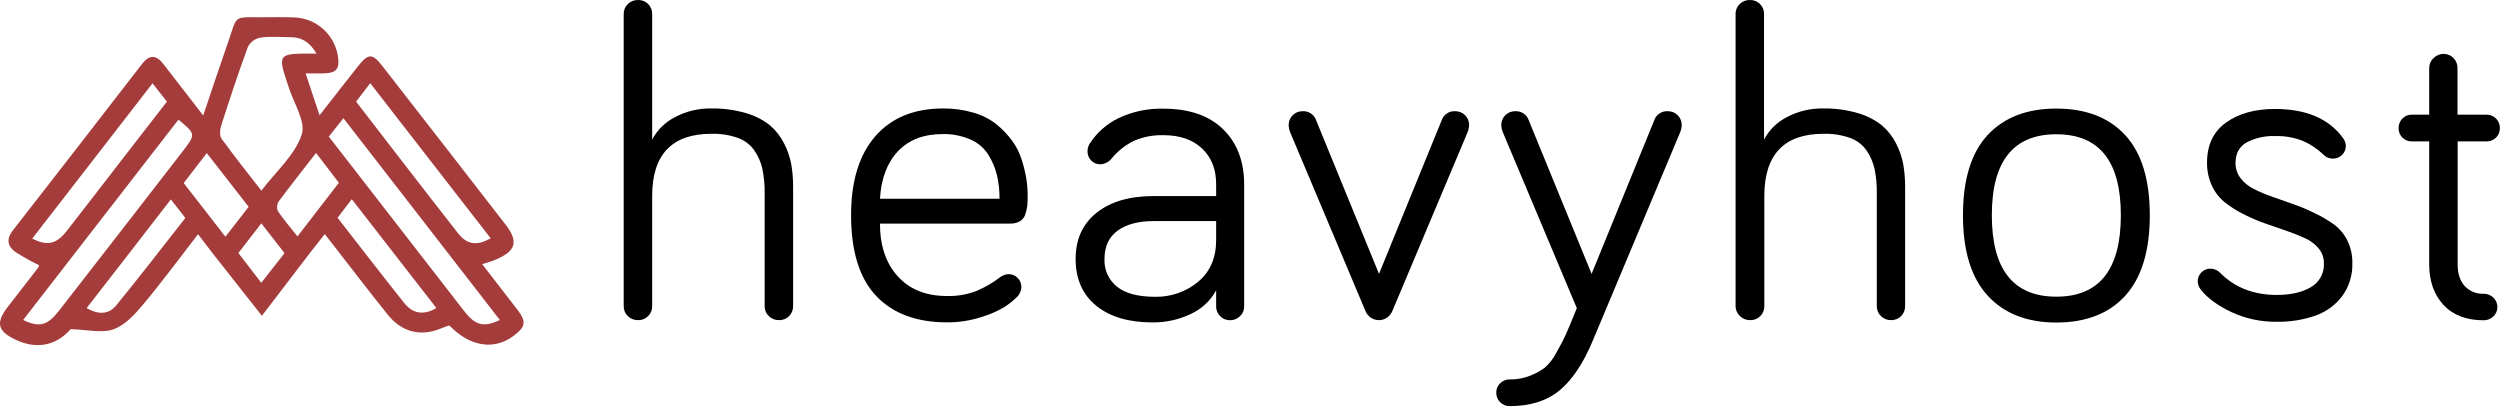
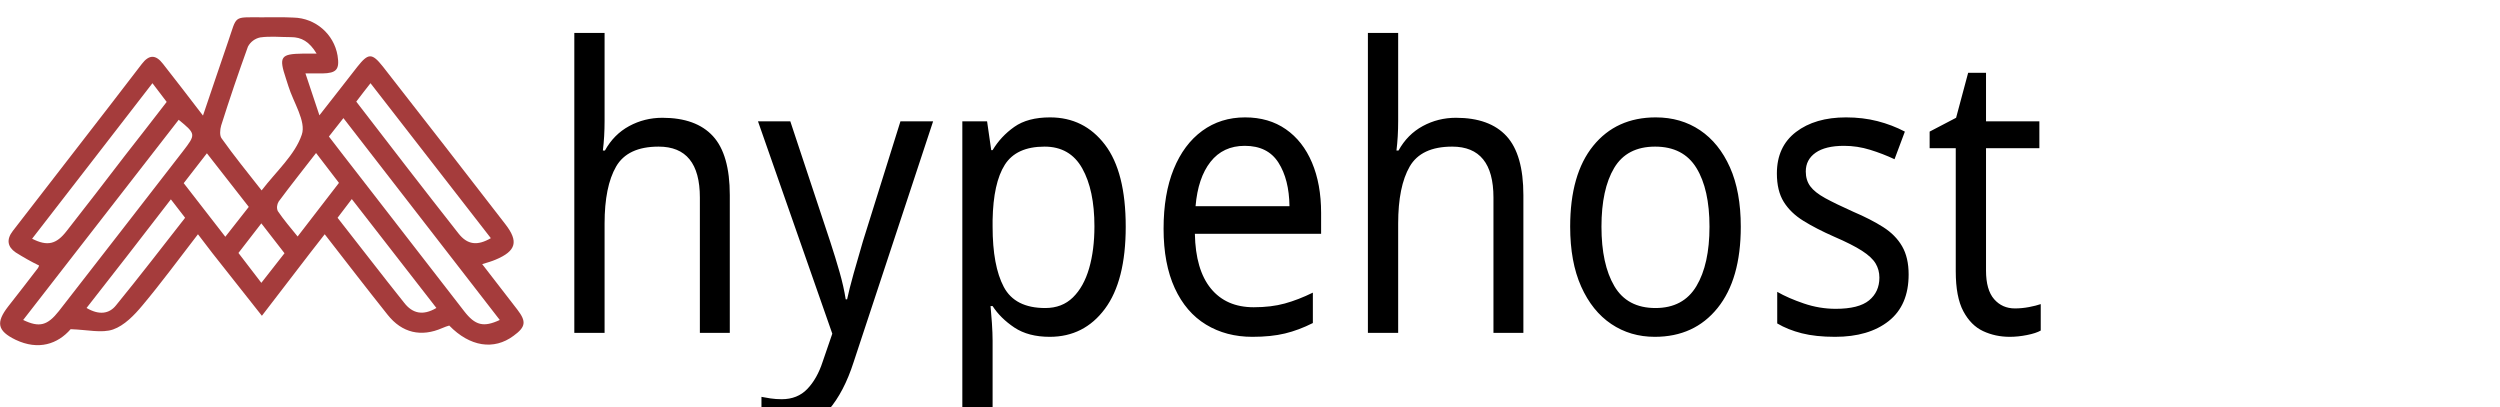
- <svg xmlns="http://www.w3.org/2000/svg" viewBox="0 0 895.43 145.46">
-   <defs>
-     <style>.cls-1{fill:#a53c3c;}</style>
-   </defs>
-   <g id="Camada_2" data-name="Camada 2">
-     <g id="Camada_1-2" data-name="Camada 1">
-       <path d="M223.39,109.6V5.06a4.85,4.85,0,0,1,1.48-3.62A5.05,5.05,0,0,1,228.53,0a4.92,4.92,0,0,1,5.06,5.06V50a18.82,18.82,0,0,1,8.09-8,26.61,26.61,0,0,1,13.14-3.15,41.35,41.35,0,0,1,12.41,1.68,24.48,24.48,0,0,1,8.48,4.31,20.47,20.47,0,0,1,5.09,6.46,26.83,26.83,0,0,1,2.61,7.55,46.9,46.9,0,0,1,.66,8.16V109.6a4.92,4.92,0,0,1-5.06,5.06,5,5,0,0,1-3.65-1.44,4.82,4.82,0,0,1-1.48-3.62V69.15a39.51,39.51,0,0,0-.82-8.67,18.65,18.65,0,0,0-2.88-6.61,12.21,12.21,0,0,0-5.87-4.47,26.3,26.3,0,0,0-9.49-1.48q-21.24,0-21.23,22.32V109.6a4.92,4.92,0,0,1-5.06,5.06,5.05,5.05,0,0,1-3.66-1.44A4.85,4.85,0,0,1,223.39,109.6Z" />
-       <path d="M304.83,77.09q0-18.28,8.64-28.24t24.19-10a37.67,37.67,0,0,1,11.08,1.52,23.69,23.69,0,0,1,8.17,4.16,32.15,32.15,0,0,1,5.52,5.76,23.23,23.23,0,0,1,3.47,6.77,49.37,49.37,0,0,1,1.67,6.72,37.3,37.3,0,0,1,.5,6.11c0,1.56,0,2.76-.11,3.62a16.15,16.15,0,0,1-.66,3.07,4.51,4.51,0,0,1-1.95,2.65,6.92,6.92,0,0,1-3.65.85H315.18q0,11.91,6.42,18.94t17.62,7a27.27,27.27,0,0,0,10.57-1.83,39.12,39.12,0,0,0,8.56-5,5.34,5.34,0,0,1,2.88-1,4.39,4.39,0,0,1,3.27,1.36,4.57,4.57,0,0,1,1.32,3.3,5.13,5.13,0,0,1-1.71,3.66,28.47,28.47,0,0,1-4.36,3.46,36.55,36.55,0,0,1-8.36,3.62,39.1,39.1,0,0,1-12.17,1.87q-16.43,0-25.4-9.46T304.83,77.09Zm10.35-5.91H358a35.76,35.76,0,0,0-.93-8.48A25.36,25.36,0,0,0,354,55.42a14.19,14.19,0,0,0-6.3-5.4,23.58,23.58,0,0,0-10.07-2q-10.19,0-16,6.15T315.18,71.18Z" />
-       <path d="M385.26,92.72q0-10.5,7.47-16.49t20.38-6h22.48V66q0-8.08-5.06-12.83t-13.77-4.75a25,25,0,0,0-10.46,1.95,24,24,0,0,0-8,6.22,5.56,5.56,0,0,1-4.2,2.26,4.4,4.4,0,0,1-3.27-1.36,4.58,4.58,0,0,1-1.32-3.31,5.29,5.29,0,0,1,.78-2.72,25.43,25.43,0,0,1,10.26-9.1,35.22,35.22,0,0,1,16.18-3.43q13.77,0,21.31,7.32T445.62,66v43.8a4.62,4.62,0,0,1-1.5,3.46,5,5,0,0,1-3.56,1.44,4.82,4.82,0,0,1-3.51-1.44,4.66,4.66,0,0,1-1.46-3.46V104a19.6,19.6,0,0,1-9.14,8.48,31,31,0,0,1-13.65,3q-12.84,0-20.19-6T385.26,92.72Zm10.34,0a12,12,0,0,0,4.52,10q4.5,3.58,13.61,3.58a23.31,23.31,0,0,0,15.4-5.37q6.47-5.37,6.46-15V79.19H413.11q-8.1,0-12.8,3.42T395.6,92.72Z" />
-       <path d="M461.56,44.88a4.92,4.92,0,0,1,5.06-5.05,4.81,4.81,0,0,1,4.82,3.34l22.48,54.92,22.41-54.92a4.8,4.8,0,0,1,4.82-3.34,4.91,4.91,0,0,1,5.05,5.05,7.55,7.55,0,0,1-.46,2.26l-27.07,64.33a5.18,5.18,0,0,1-9.57,0L462,47.14A7.62,7.62,0,0,1,461.56,44.88Z" />
-       <path d="M537.32,144.06a4.65,4.65,0,0,1-1.4-3.42,4.52,4.52,0,0,1,1.4-3.38,4.73,4.73,0,0,1,3.42-1.36,18.87,18.87,0,0,0,7.2-1.29,24.41,24.41,0,0,0,5.17-2.76,17.82,17.82,0,0,0,4.32-5.52q2.3-4,3.42-6.54t3.7-8.86a1.77,1.77,0,0,0,.11-.28c0-.07.07-.17.12-.27l-26.6-63.24a7.62,7.62,0,0,1-.47-2.26,4.92,4.92,0,0,1,5.06-5.05,4.81,4.81,0,0,1,4.82,3.34l22.48,54.92,22.4-54.92a4.82,4.82,0,0,1,4.83-3.34,4.92,4.92,0,0,1,5.05,5.05,7.55,7.55,0,0,1-.46,2.26l-31.35,74.75q-5.06,12.21-11.9,17.89t-17.9,5.68A4.65,4.65,0,0,1,537.32,144.06Z" />
-       <path d="M621.64,109.6V5.06a4.82,4.82,0,0,1,1.48-3.62A5,5,0,0,1,626.77,0a4.92,4.92,0,0,1,5.06,5.06V50a18.82,18.82,0,0,1,8.09-8,26.64,26.64,0,0,1,13.14-3.15,41.35,41.35,0,0,1,12.41,1.68A24.48,24.48,0,0,1,674,44.88a20.64,20.64,0,0,1,5.1,6.46,27.12,27.12,0,0,1,2.6,7.55,46.9,46.9,0,0,1,.66,8.16V109.6a4.92,4.92,0,0,1-5,5.06,5,5,0,0,1-3.66-1.44,4.82,4.82,0,0,1-1.48-3.62V69.15a40.19,40.19,0,0,0-.81-8.67,19,19,0,0,0-2.88-6.61,12.28,12.28,0,0,0-5.88-4.47,26.3,26.3,0,0,0-9.49-1.48q-21.22,0-21.23,22.32V109.6a4.92,4.92,0,0,1-5.06,5.06,5,5,0,0,1-3.65-1.44A4.82,4.82,0,0,1,621.64,109.6Z" />
-       <path d="M711.91,105.87q-8.83-9.65-8.83-28.78t8.79-28.67q8.79-9.53,24.65-9.53t24.7,9.53Q770,58,770,77.09t-8.75,28.78q-8.75,9.64-24.7,9.65Q720.74,115.52,711.91,105.87Zm1.51-28.78q0,29.16,23.1,29.17t23.11-29.17q0-29-23.11-29T713.42,77.09Z" />
-       <path d="M787.16,100.81a4.53,4.53,0,0,1,4.59-4.59,4.84,4.84,0,0,1,3.5,1.56q7.86,7.86,20.22,7.86,7.47,0,12.18-2.76a9.27,9.27,0,0,0,4.7-8.59,8.1,8.1,0,0,0-1.79-5.21,13,13,0,0,0-4.75-3.65,64.78,64.78,0,0,0-6.73-2.71l-7.66-2.65a60.58,60.58,0,0,1-7.65-3.26,39.74,39.74,0,0,1-6.73-4.2,16.48,16.48,0,0,1-4.75-6,19,19,0,0,1-1.79-8.37q0-9.48,6.81-14.35t17.54-4.86q16.57,0,24.19,10.19a5.08,5.08,0,0,1,1.17,3,4.36,4.36,0,0,1-1.36,3.27,4.58,4.58,0,0,1-3.31,1.32,4.53,4.53,0,0,1-3.34-1.4,24.56,24.56,0,0,0-7.51-5,25.47,25.47,0,0,0-9.84-1.68A20.53,20.53,0,0,0,804.7,51q-4,2.26-4,7.39a8.75,8.75,0,0,0,1.77,5.38,13.35,13.35,0,0,0,4.7,3.87,53.7,53.7,0,0,0,6.73,2.84l7.66,2.7a68.71,68.71,0,0,1,7.64,3.23,44.67,44.67,0,0,1,6.78,4,15.81,15.81,0,0,1,4.77,5.73,17.62,17.62,0,0,1,1.8,8.07,19.2,19.2,0,0,1-3.65,11.86,20.6,20.6,0,0,1-9.65,7,40.2,40.2,0,0,1-13.77,2.18,37.38,37.38,0,0,1-16.33-3.5q-7.32-3.51-10.89-8A5.29,5.29,0,0,1,787.16,100.81Z" />
-       <path d="M860.47,49.28a4.6,4.6,0,0,1-1.36-3.39,4.73,4.73,0,0,1,1.36-3.42,4.52,4.52,0,0,1,3.38-1.4h6.22V24.35a4.78,4.78,0,0,1,1.56-3.54,5,5,0,0,1,3.58-1.52,5,5,0,0,1,5,5.06V41.07h10.43a4.53,4.53,0,0,1,3.38,1.4,4.73,4.73,0,0,1,1.36,3.42,4.65,4.65,0,0,1-4.74,4.75H880.26v44c0,3.37.85,6,2.53,7.82a8.69,8.69,0,0,0,6.73,2.76,5,5,0,0,1,3.54,1.36,4.7,4.7,0,0,1,0,6.77,5,5,0,0,1-3.54,1.36q-9.25,0-14.35-5.52t-5.1-14.55V50.64h-6.22A4.56,4.56,0,0,1,860.47,49.28Z" />
-       <path class="cls-1" d="M93.8,113.11,76.11,90.66l-5.17-6.77C64.12,92.68,57.83,101.25,51,109.38c-2.9,3.46-6.46,7.24-10.49,8.62s-9.22.07-15.21-.1c-4.56,5.27-11.5,7.7-19.74,3.77-6.6-3.15-7.14-6.17-2.65-11.91q5.4-6.9,10.72-13.84A3,3,0,0,0,14,95a84.65,84.65,0,0,1-8.45-4.72c-2.86-2-3.37-4.6-1-7.69q23.22-29.76,46.3-59.66c2.59-3.35,5-3.41,7.63-.05,4.56,5.93,9.16,11.84,14.3,18.47,3.15-9.28,6-17.9,9-26.49,3.29-9.52,1.61-8.67,12-8.68,3.84,0,7.68-.11,11.5.05A16.45,16.45,0,0,1,121,19.86c.76,4.95-.4,6.34-5.4,6.43-1.79,0-3.58,0-6.14,0,1.71,5.16,3.21,9.65,5,15,4.86-6.21,9.2-11.81,13.6-17.36,3.9-4.92,5.23-5,9.05-.08q22,28.22,43.88,56.48c4.82,6.21,3.9,9.56-3.51,12.69-1.37.58-2.83,1-4.77,1.6l12.59,16.27c3.32,4.3,3,6.15-1.36,9.42-7,5.21-15.61,3.9-23-3.74-.73.25-1.64.49-2.48.86-7.47,3.29-14.4,1.76-19.64-4.79-7.5-9.36-14.77-18.89-22.49-28.8L111,90.61Zm19.58-93.9c-2.55-4.27-5.39-5.85-9.15-5.88s-7.36-.35-11,.15a6.34,6.34,0,0,0-4.42,3.26c-3.45,9.35-6.56,18.84-9.61,28.33-.45,1.41-.6,3.56.16,4.6,4.44,6.16,9.2,12.09,14.26,18.62,5.27-6.93,12-12.77,14.44-20.05,1.6-4.68-3-11.48-4.77-17.33-.29-.95-.61-1.89-.93-2.84-2.61-7.8-1.92-8.81,6.06-8.86C109.77,19.2,111.07,19.21,113.38,19.21ZM8.29,114.61c5.77,2.76,8.7,2,12.77-3.22q22.23-28.56,44.38-57.2c4.74-6.13,4.69-6.17-1.52-11.34Q36.14,78.7,8.29,114.61ZM117.78,48.93c3.68,4.76,6.94,9,10.21,13.17q19.11,24.66,38.25,49.3c4,5.18,7,5.95,12.79,3.21L123,42.34Zm9.77-12.53c12.34,16,24.37,31.65,36.57,47.22,3.21,4.09,6.8,4.48,11.62,1.72L132.61,29.81C130.68,32.33,129.28,34.16,127.55,36.4ZM54.64,29.84C40.08,48.64,25.84,67,11.54,85.46c5.48,2.75,8.66,2,12.43-2.83,7-8.93,13.87-17.92,20.81-26.88,5-6.42,9.95-12.83,15-19.35Zm101.66,80.5L126,71.35,120.91,78c8.07,10.34,15.87,20.51,23.88,30.52C147.69,112.17,151.45,113.16,156.3,110.34ZM61.21,71.42C51,84.66,41.06,97.43,31.05,110.33c4.39,2.61,8.06,2.17,10.62-1,8.39-10.26,16.46-20.77,24.71-31.26Zm27.85,2.66-15-19.24L65.8,65.57c5,6.48,9.86,12.69,14.94,19.21Zm24.14-19.3c-4.74,6.11-9.15,11.68-13.38,17.38a3.76,3.76,0,0,0-.34,3.39c2.08,3.06,4.5,5.87,7.07,9.12,5.19-6.74,9.92-12.87,14.82-19.21ZM85.38,90.62l8.21,10.67,8.32-10.63L93.6,80Z" />
+ <svg xmlns="http://www.w3.org/2000/svg" version="1.1" id="Layer_1" x="0px" y="0px" viewBox="0 0 895.4 145.5" style="enable-background:new 0 0 895.4 145.5;" xml:space="preserve">
+   <style type="text/css">
+ 	.st0{fill:#A53C3C;}
+ 	.st1{font-family:'!PEPSI!';}
+ 	.st2{font-size:141.353px;}
+ </style>
+   <g id="Camada_2">
+     <g id="Camada_1-2">
+       <path class="st0" d="M93.8,113.1L76.1,90.7l-5.2-6.8c-6.8,8.8-13.1,17.4-19.9,25.5c-2.9,3.5-6.5,7.2-10.5,8.6s-9.2,0.1-15.2-0.1    c-4.6,5.3-11.5,7.7-19.7,3.8c-6.6-3.2-7.1-6.2-2.7-11.9c3.6-4.6,7.2-9.2,10.7-13.8c0.2-0.3,0.3-0.6,0.4-0.9    c-2.9-1.4-5.7-3-8.4-4.7c-2.9-2-3.4-4.6-1-7.7C20,62.7,35.5,42.9,50.8,22.9c2.6-3.4,5-3.4,7.6,0c4.6,5.9,9.2,11.8,14.3,18.5    c3.2-9.3,6-17.9,9-26.5c3.3-9.5,1.6-8.7,12-8.7c3.8,0,7.7-0.1,11.5,0.1c7.8,0.2,14.4,5.9,15.7,13.6c0.8,5-0.4,6.3-5.4,6.4    c-1.8,0-3.6,0-6.1,0c1.7,5.2,3.2,9.7,5,15c4.9-6.2,9.2-11.8,13.6-17.4c3.9-4.9,5.2-5,9.1-0.1c14.7,18.8,29.3,37.6,43.9,56.5    c4.8,6.2,3.9,9.6-3.5,12.7c-1.4,0.6-2.8,1-4.8,1.6l12.6,16.3c3.3,4.3,3,6.2-1.4,9.4c-7,5.2-15.6,3.9-23-3.7    c-0.7,0.2-1.6,0.5-2.5,0.9c-7.5,3.3-14.4,1.8-19.6-4.8c-7.5-9.4-14.8-18.9-22.5-28.8l-5.3,6.8L93.8,113.1z M113.4,19.2    c-2.6-4.3-5.4-5.9-9.2-5.9s-7.4-0.4-11,0.1c-1.9,0.4-3.5,1.6-4.4,3.3c-3.4,9.4-6.6,18.8-9.6,28.3c-0.4,1.4-0.6,3.6,0.2,4.6    c4.4,6.2,9.2,12.1,14.3,18.6c5.3-6.9,12-12.8,14.4-20c1.6-4.7-3-11.5-4.8-17.3c-0.3-1-0.6-1.9-0.9-2.8c-2.6-7.8-1.9-8.8,6.1-8.9    C109.8,19.2,111.1,19.2,113.4,19.2z M8.3,114.6c5.8,2.8,8.7,2,12.8-3.2c14.8-19,29.6-38.1,44.4-57.2c4.7-6.1,4.7-6.2-1.5-11.3    C45.4,66.8,26.9,90.7,8.3,114.6z M117.8,48.9c3.7,4.8,6.9,9,10.2,13.2c12.7,16.4,25.5,32.9,38.2,49.3c4,5.2,7,5.9,12.8,3.2    l-56-72.3L117.8,48.9z M127.6,36.4c12.3,16,24.4,31.7,36.6,47.2c3.2,4.1,6.8,4.5,11.6,1.7l-43.1-55.5    C130.7,32.3,129.3,34.2,127.6,36.4z M54.6,29.8C40.1,48.6,25.8,67,11.5,85.5c5.5,2.8,8.7,2,12.4-2.8c7-8.9,13.9-17.9,20.8-26.9    c5-6.4,10-12.8,15-19.3L54.6,29.8z M156.3,110.3l-30.3-39l-5.1,6.7c8.1,10.3,15.9,20.5,23.9,30.5    C147.7,112.2,151.4,113.2,156.3,110.3z M61.2,71.4C51,84.7,41.1,97.4,31,110.3c4.4,2.6,8.1,2.2,10.6-1    c8.4-10.3,16.5-20.8,24.7-31.3L61.2,71.4z M89.1,74.1l-15-19.2l-8.3,10.7c5,6.5,9.9,12.7,14.9,19.2L89.1,74.1z M113.2,54.8    c-4.7,6.1-9.2,11.7-13.4,17.4c-0.6,1-0.8,2.3-0.3,3.4c2.1,3.1,4.5,5.9,7.1,9.1c5.2-6.7,9.9-12.9,14.8-19.2L113.2,54.8z M85.4,90.6    l8.2,10.7l8.3-10.6L93.6,80L85.4,90.6z" />
+       <text transform="matrix(0.8716 0 0 1 195.2241 119.2314)" class="st1 st2">hypehost</text>
    </g>
  </g>
</svg>
